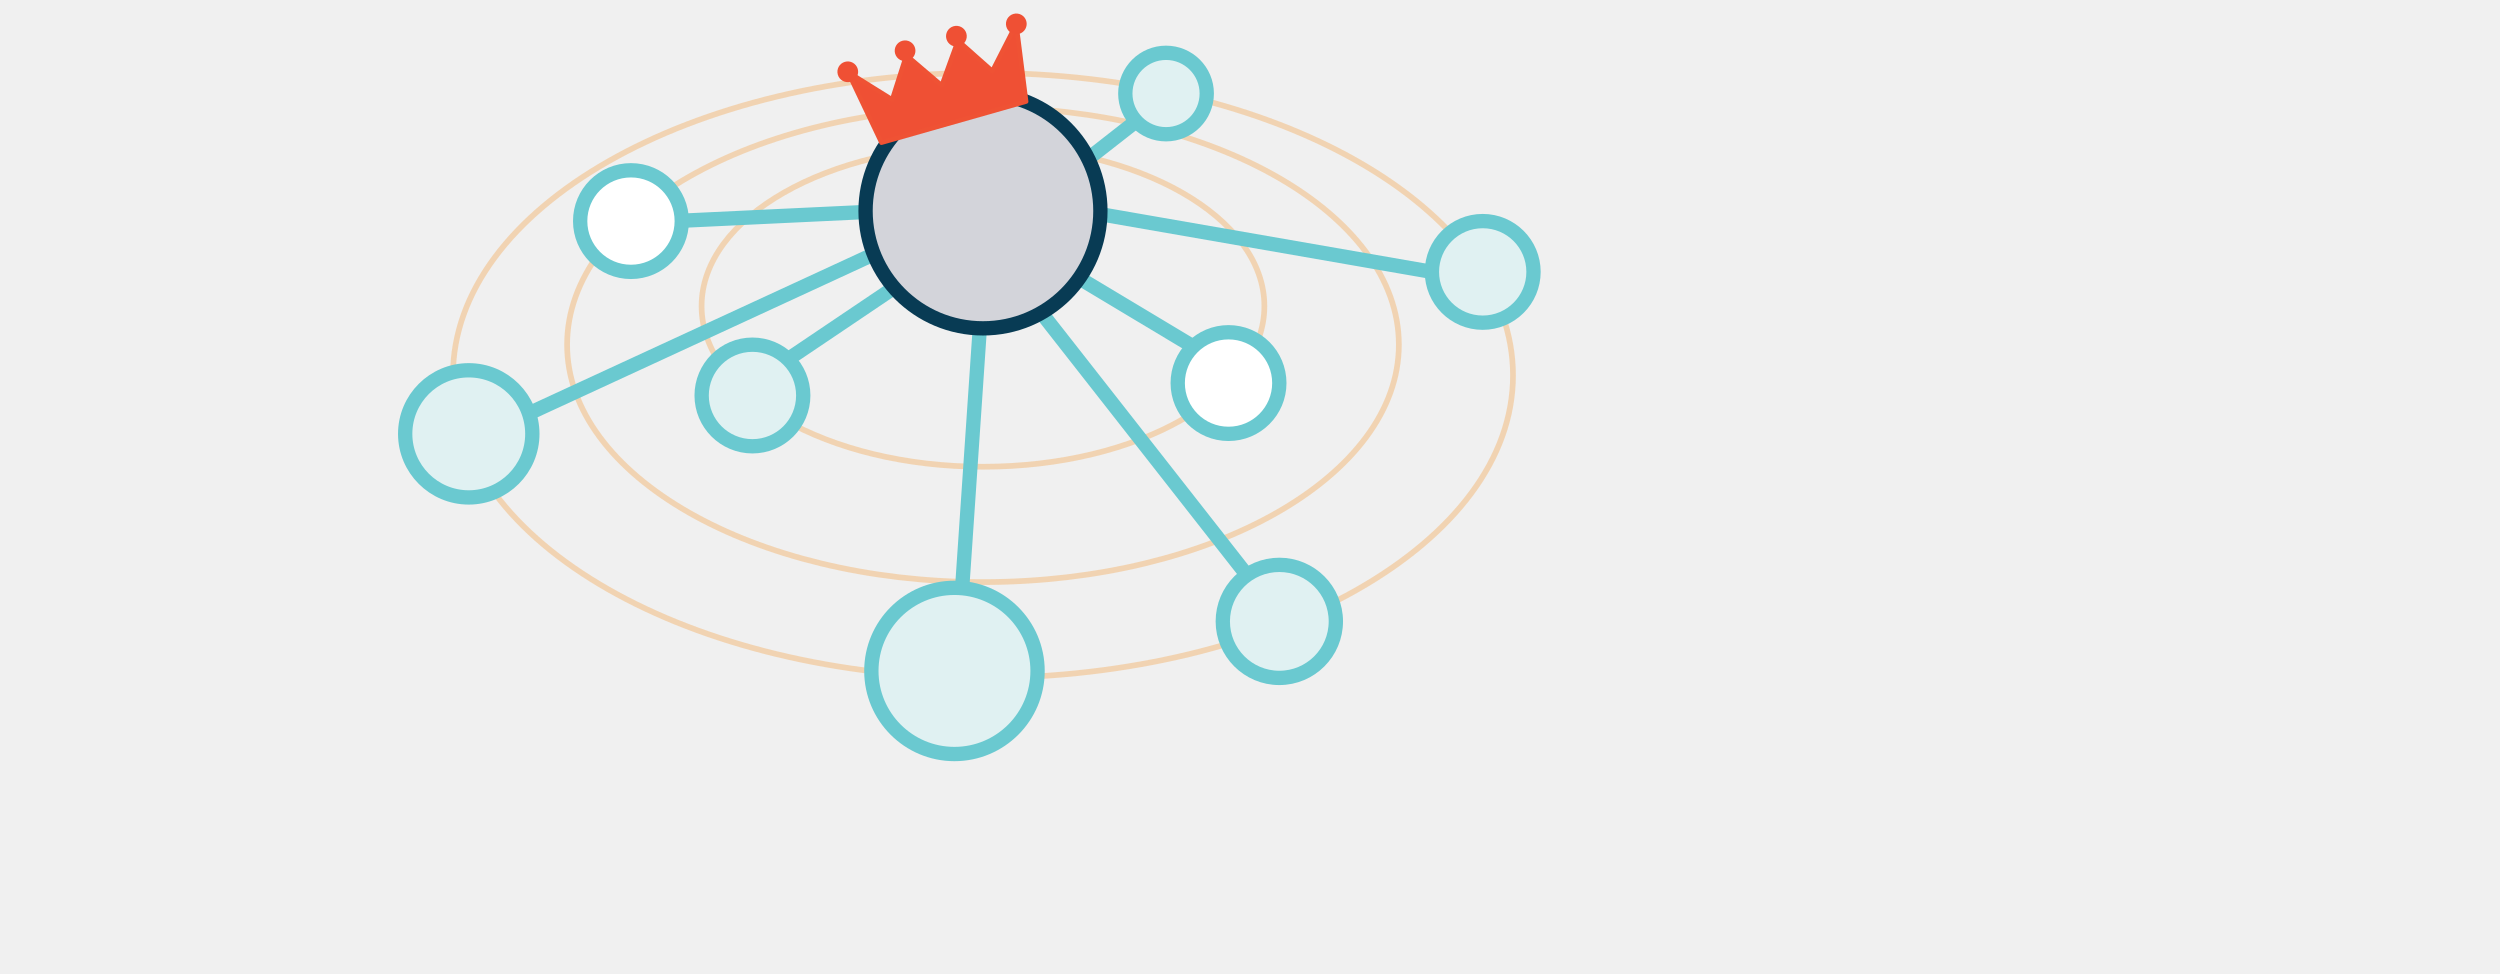
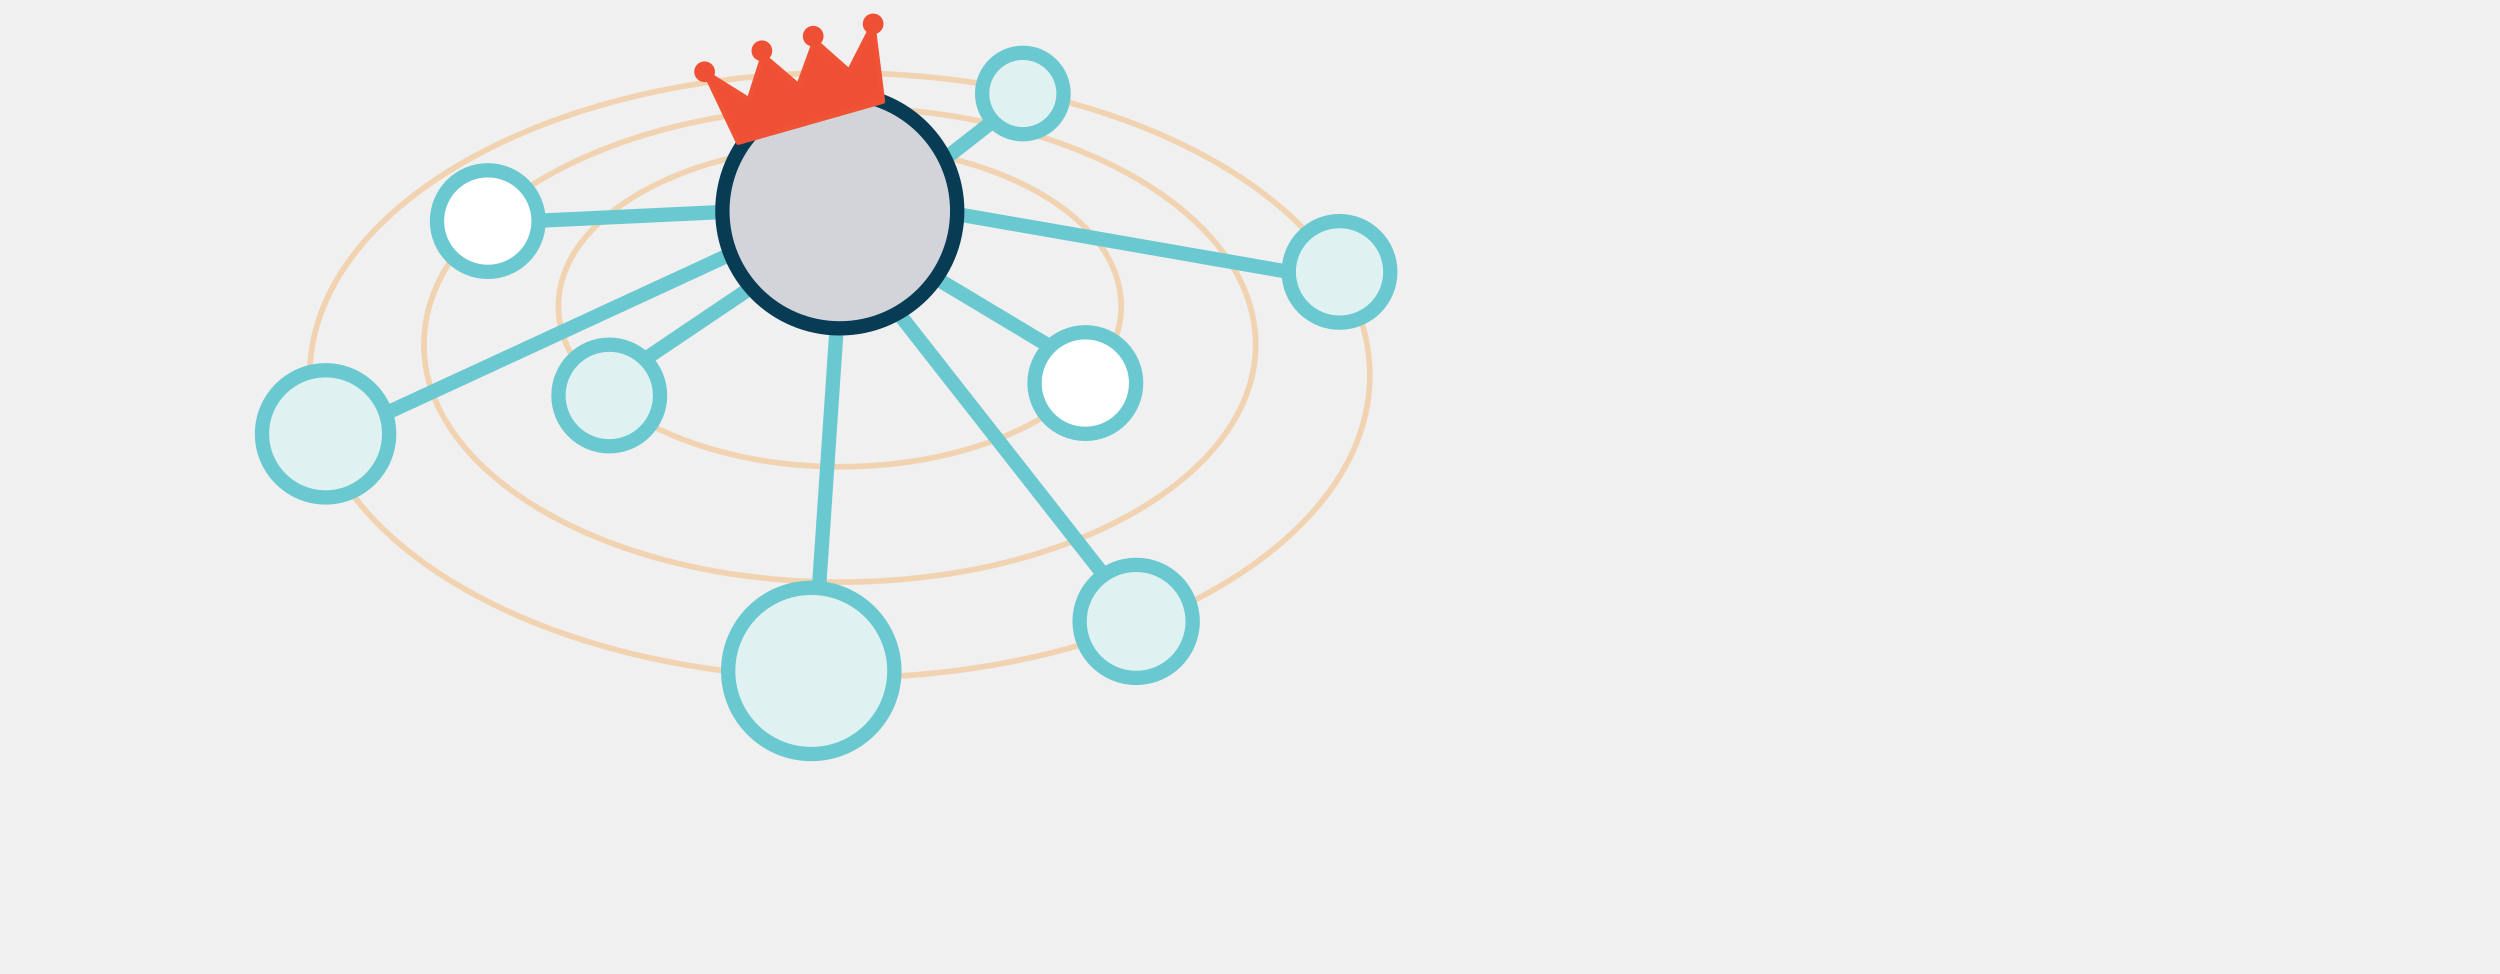
- <svg xmlns="http://www.w3.org/2000/svg" width="95px" height="37px" id="Layer_1" data-name="Layer 1" viewBox="0 0 300 170">
+ <svg xmlns="http://www.w3.org/2000/svg" width="95px" height="37px" id="Layer_1" data-name="Layer 1" viewBox="0 0 350 170">
  <defs>
    <style>.cls-1,.cls-2{fill:none;}.cls-1{stroke:#f59122;opacity:0.3;}.cls-1,.cls-2,.cls-3,.cls-4,.cls-5{stroke-miterlimit:10;}.cls-2,.cls-4,.cls-5{stroke:#6ac9d0;}.cls-2{stroke-linecap:round;}.cls-2,.cls-3,.cls-4,.cls-5{stroke-width:2.5px;}.cls-3{fill:#d3d4da;stroke:#083b54;}.cls-4{fill:#fff;}.cls-5{fill:#e0f1f2;}.cls-6,.cls-7{fill:#ef5034;}.cls-6{stroke:#ef5234;stroke-linejoin:round;stroke-width:0.78px;}</style>
  </defs>
  <ellipse class="cls-1" cx="103.38" cy="53.45" rx="49.13" ry="28.04" />
  <ellipse class="cls-1" cx="103.38" cy="60.18" rx="72.61" ry="41.45" />
  <ellipse class="cls-1" cx="103.38" cy="65.54" rx="92.54" ry="52.82" />
  <line class="cls-2" x1="69.34" y1="62.72" x2="89.44" y2="49.17" />
  <line class="cls-2" x1="49.47" y1="38.6" x2="86.76" y2="36.83" />
  <line class="cls-2" x1="23.57" y1="72.42" x2="86.76" y2="43.25" />
  <line class="cls-2" x1="181.76" y1="47.47" x2="120.65" y2="36.83" />
  <line class="cls-2" x1="151.21" y1="102.63" x2="107.97" y2="47.47" />
  <line class="cls-2" x1="103.38" y1="49.17" x2="99.66" y2="103.91" />
  <line class="cls-2" x1="112.92" y1="44.22" x2="139.54" y2="60.18" />
  <line class="cls-2" x1="131.86" y1="19.8" x2="114.44" y2="33.42" />
  <circle class="cls-3" cx="103.38" cy="36.83" r="20.5" />
  <circle class="cls-4" cx="146.25" cy="66.88" r="8.87" />
  <circle class="cls-5" cx="135.34" cy="16.33" r="7.11" />
  <circle class="cls-5" cx="63.13" cy="69.05" r="8.87" />
  <circle class="cls-5" cx="13.6" cy="75.75" r="11.1" />
  <circle class="cls-4" cx="41.92" cy="38.6" r="8.87" />
  <circle class="cls-5" cx="190.63" cy="47.47" r="8.87" />
  <circle class="cls-5" cx="155.12" cy="108.49" r="9.87" />
  <circle class="cls-5" cx="98.4" cy="117.14" r="14.51" />
  <polygon class="cls-6" points="79.77 12.53 85.65 24.92 110.92 17.73 109.2 4.16 105.01 12.38 99.01 7.06 96.17 14.89 89.99 9.62 87.52 17.36 79.77 12.53" />
  <circle class="cls-7" cx="79.77" cy="12.53" r="1.81" transform="translate(-0.38 22.31) rotate(-15.88)" />
  <circle class="cls-7" cx="89.78" cy="8.86" r="1.81" transform="translate(1 24.91) rotate(-15.88)" />
  <circle class="cls-7" cx="98.74" cy="6.31" r="1.81" transform="translate(2.04 27.27) rotate(-15.88)" />
  <circle class="cls-7" cx="109.2" cy="4.16" r="1.81" transform="translate(3.03 30.05) rotate(-15.88)" />
</svg>
